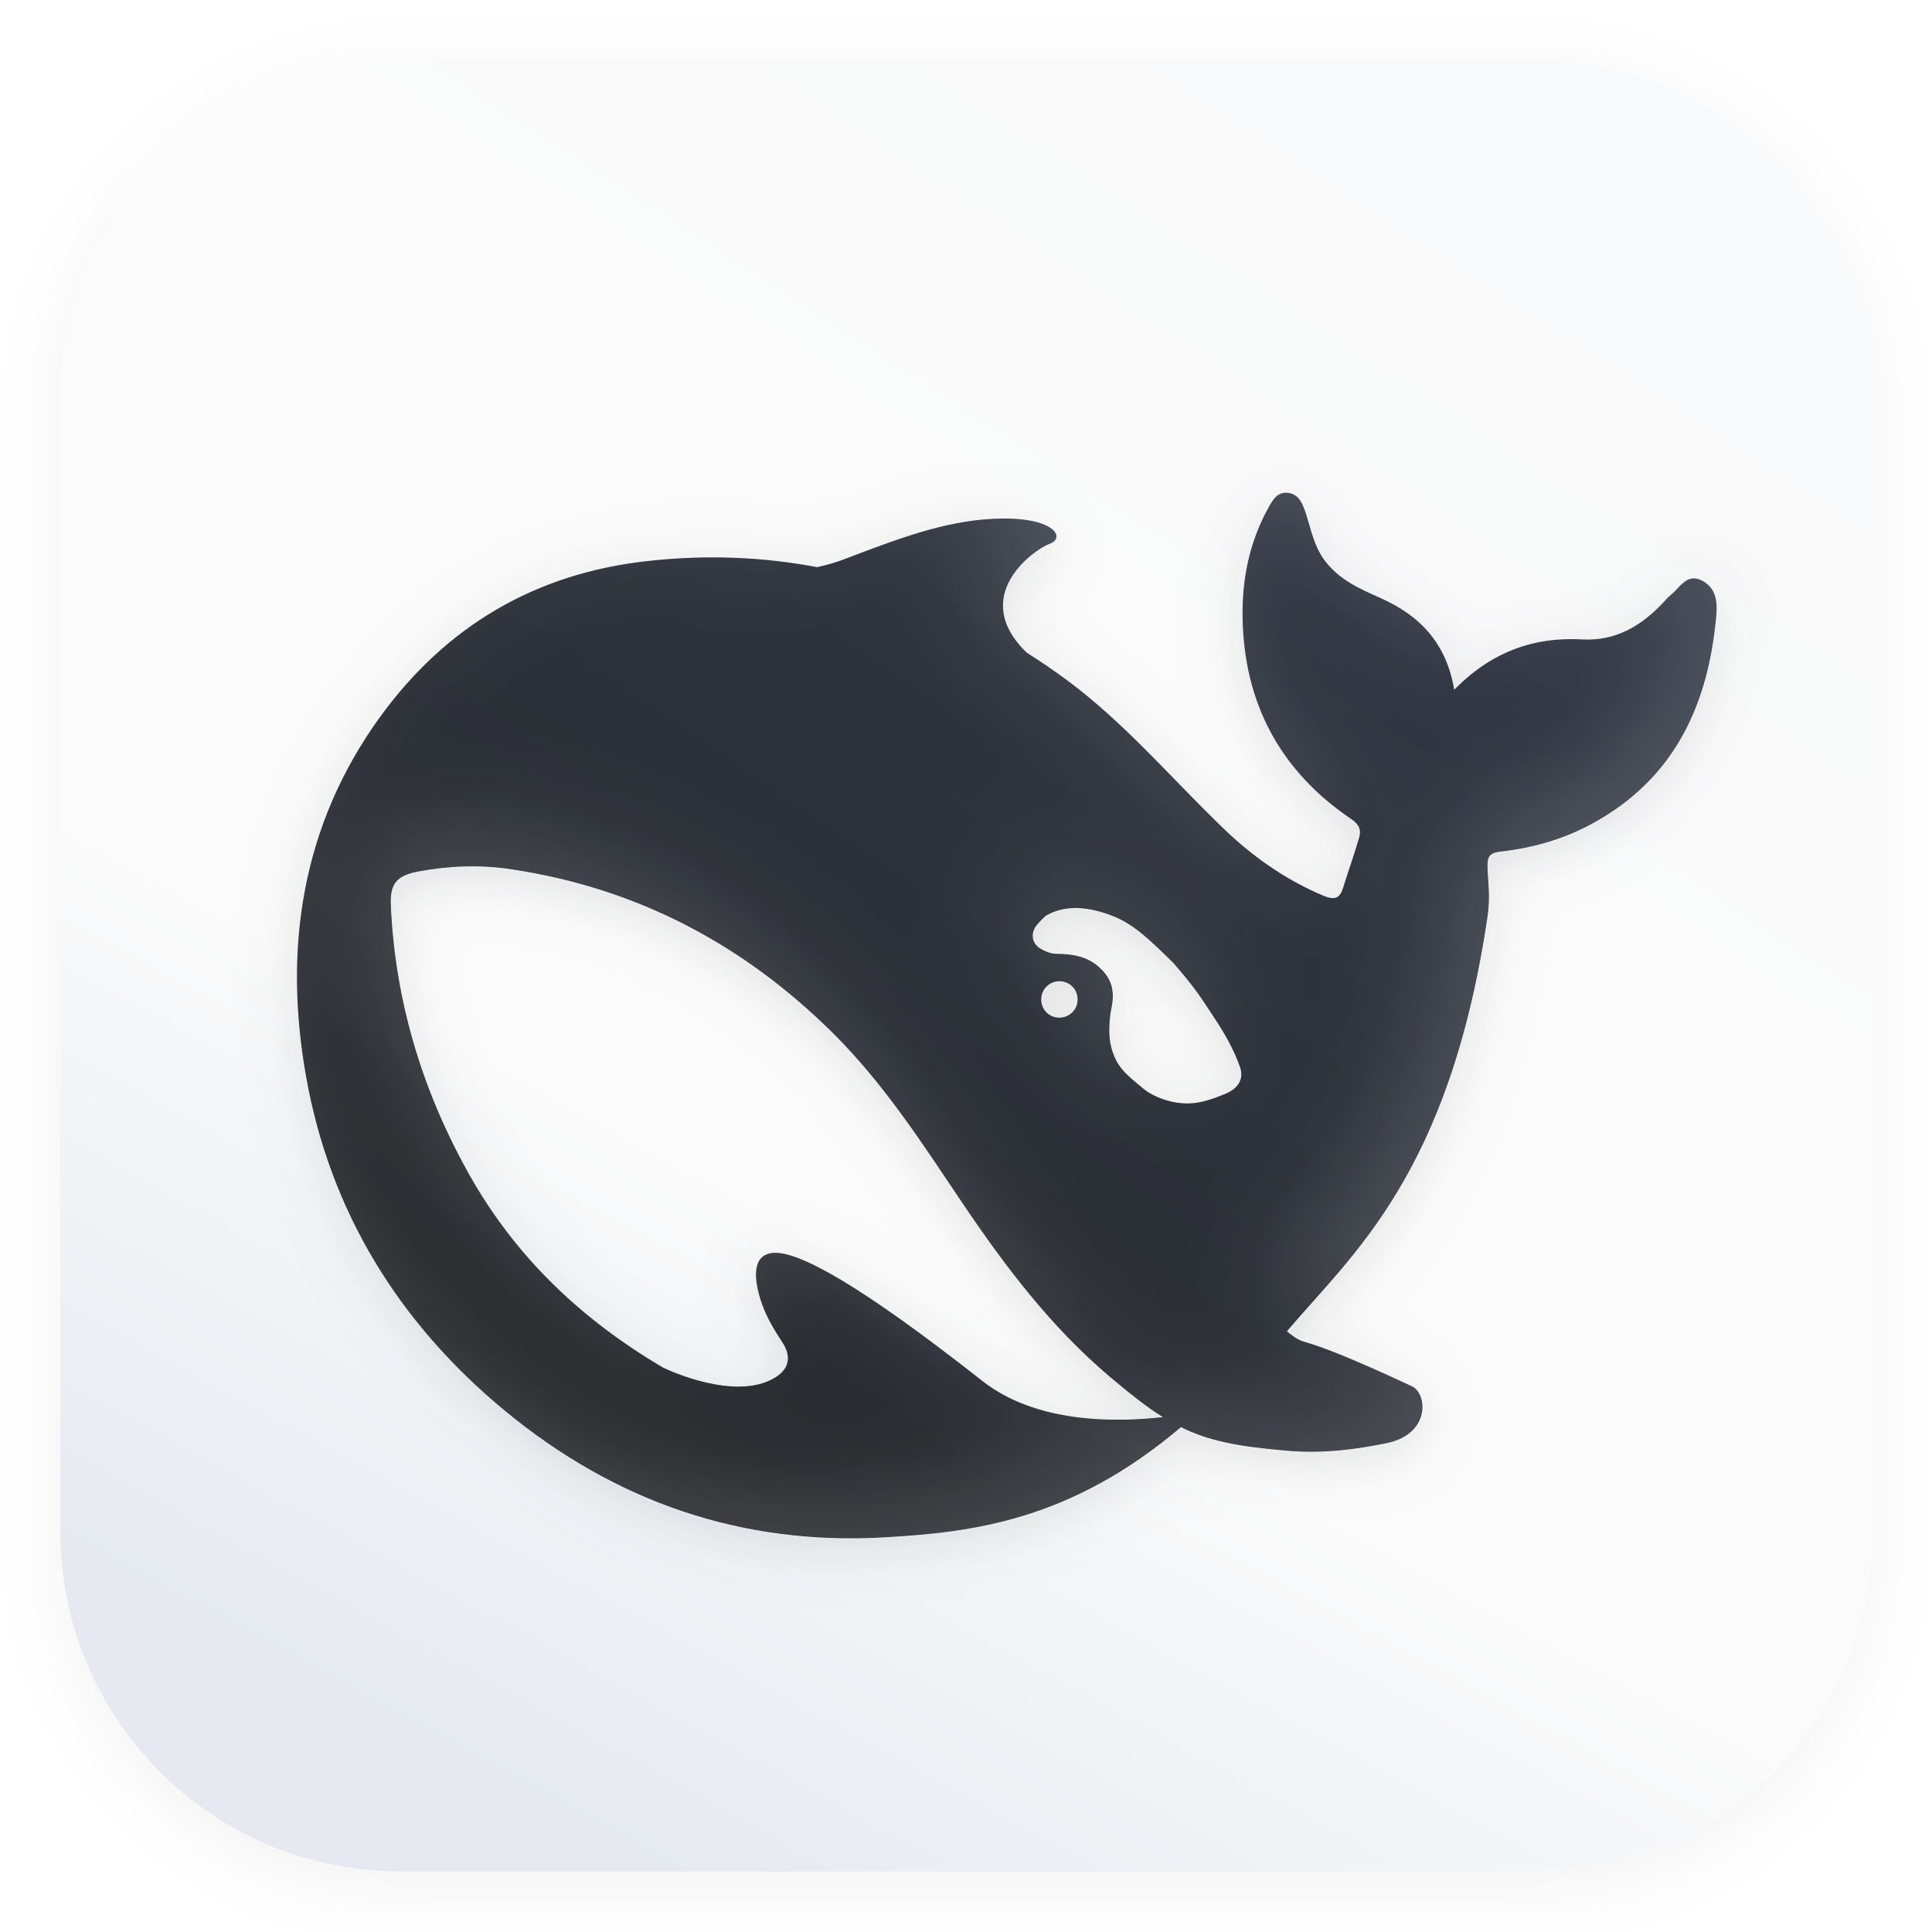
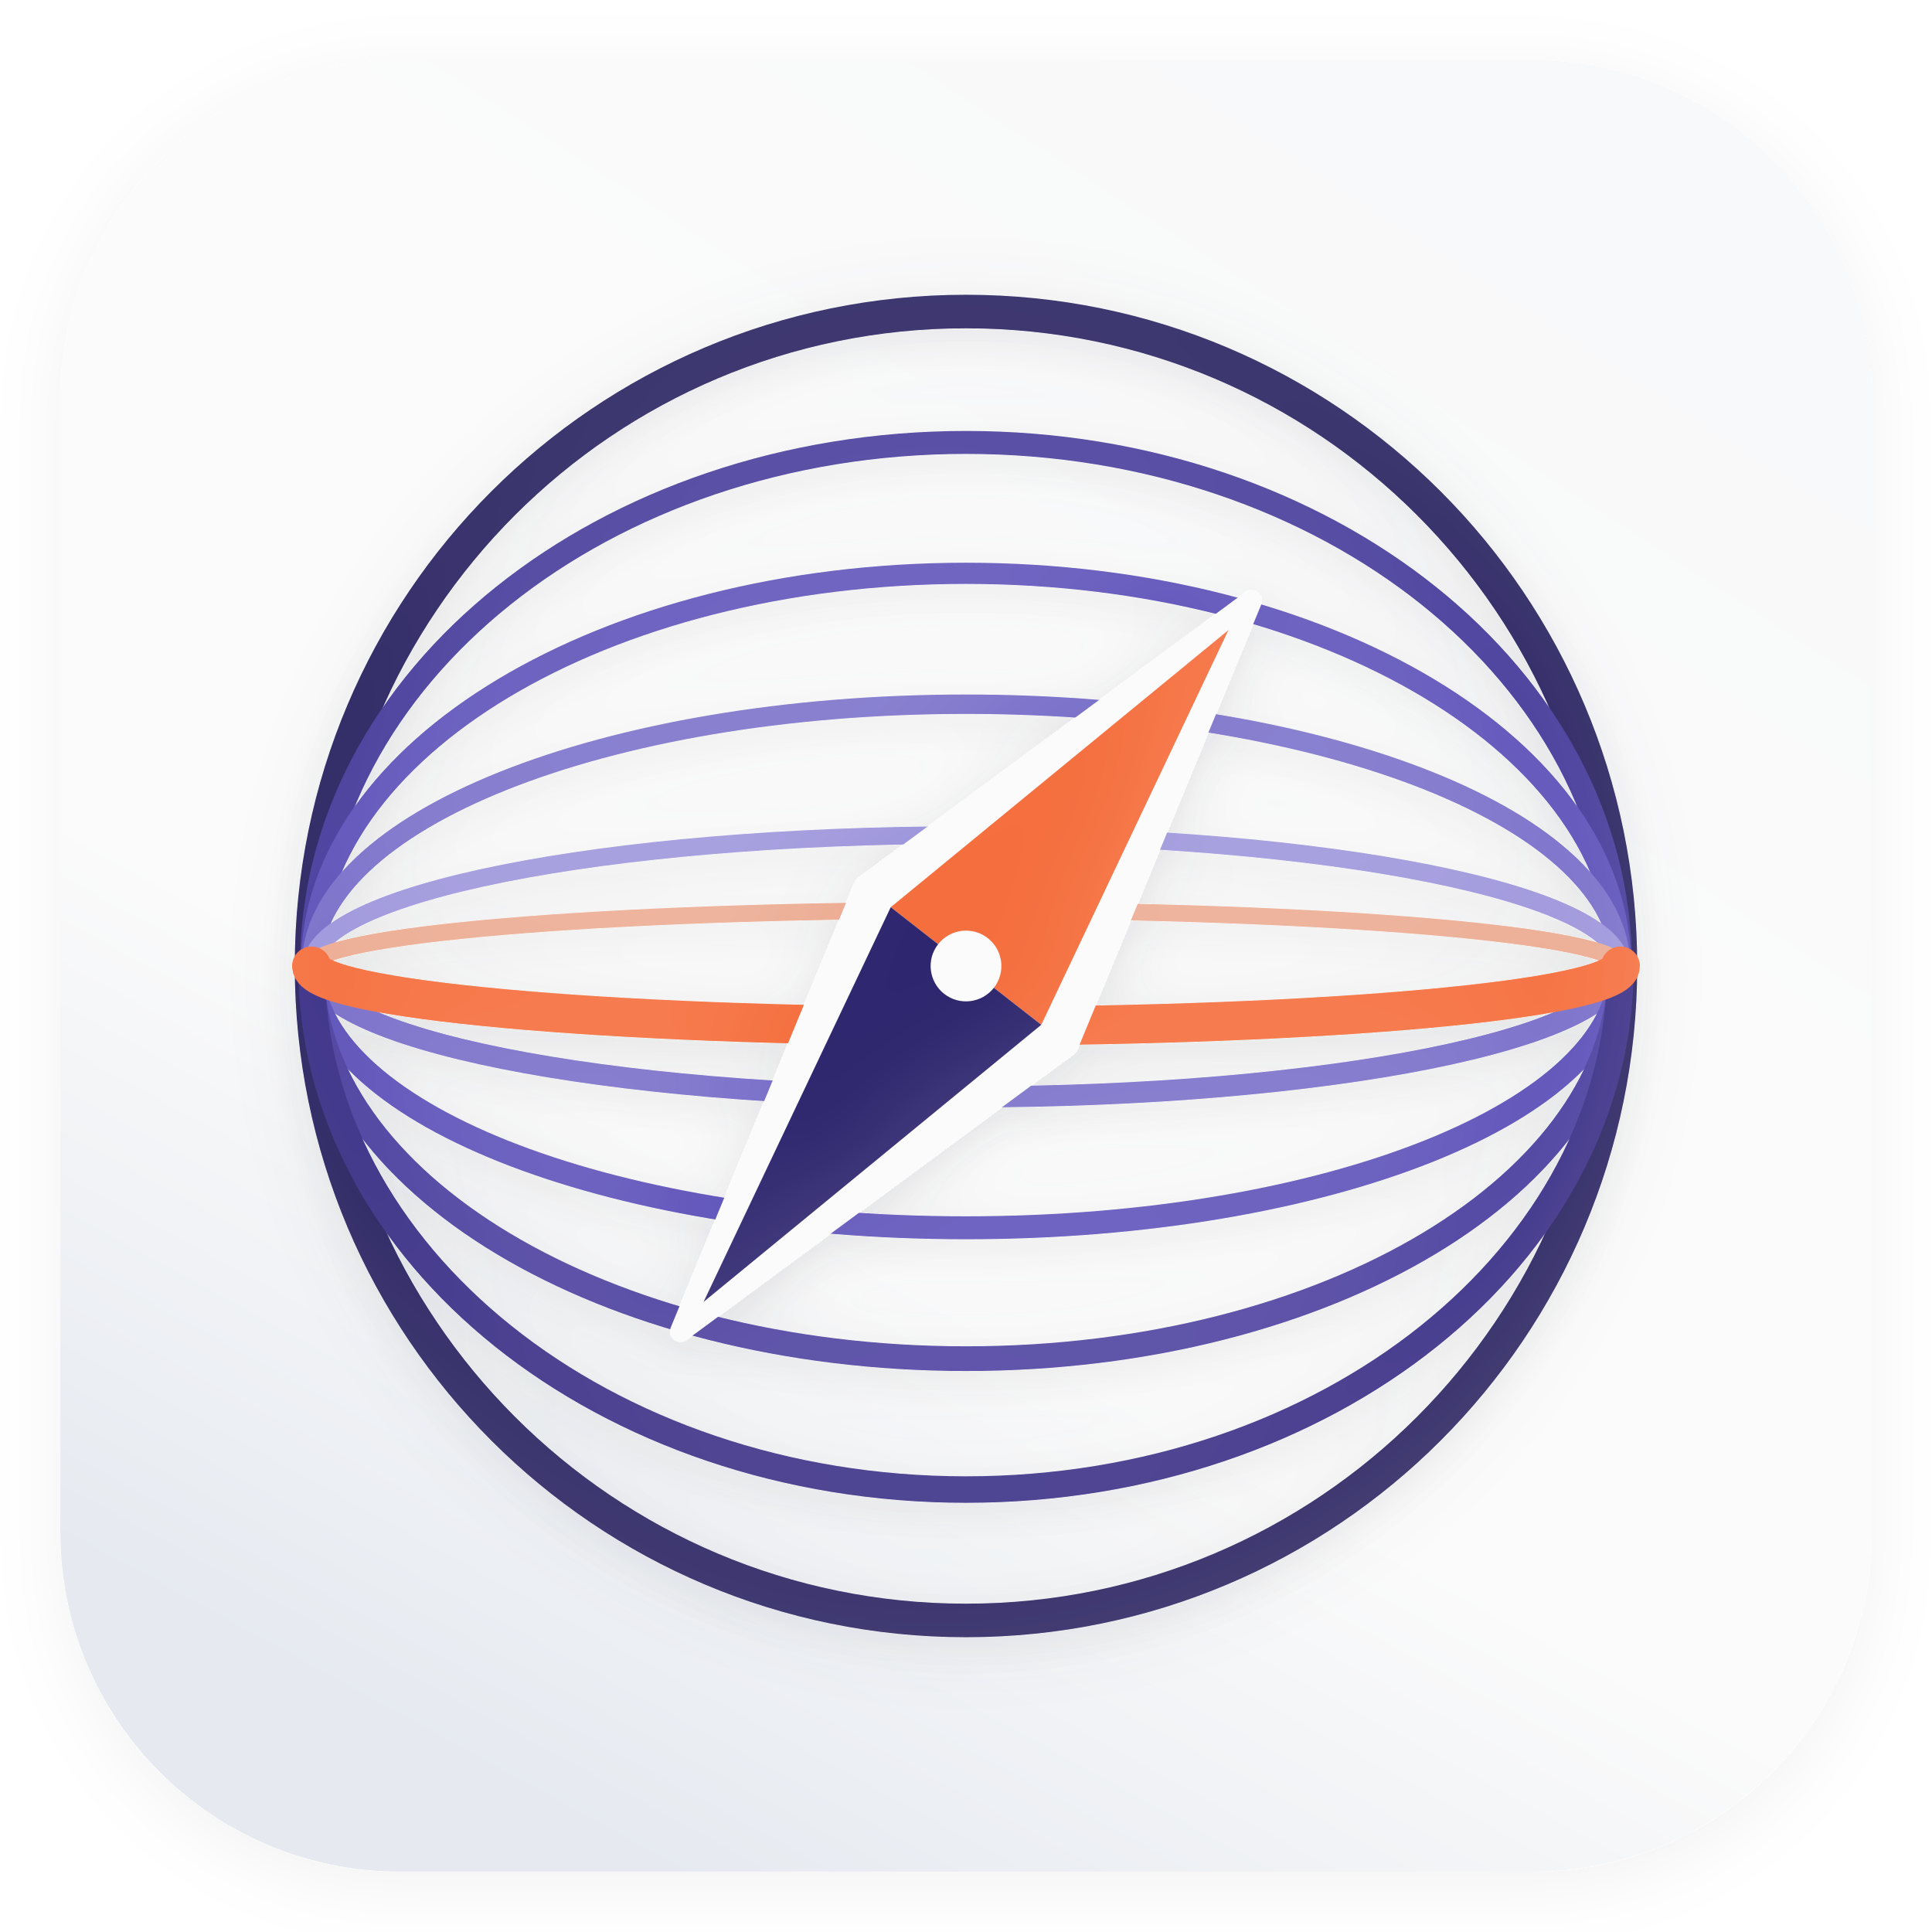
<svg xmlns="http://www.w3.org/2000/svg" width="1024" height="1024" viewBox="0 0 1024 1024" fill="none">
  <g transform="translate(32 32) scale(0.9375) translate(-40 -32)">
    <g filter="url(#filter0_d_1637_371)">
      <rect rx="192" width="1024" height="1024" transform="translate(40 32)" fill="#FBFBFB" />
      <rect rx="192" width="1024" height="1024" transform="translate(40 32)" fill="url(#paint0_linear_1637_371)" fill-opacity="0.4" />
      <rect rx="192" width="1024" height="1024" transform="translate(40 32)" fill="url(#paint1_linear_1637_371)" fill-opacity="0.8" />
      <g id="tray-glyph" filter="url(#filter1_ddi_1637_371)">
-         <path d="M968.002 326.025C959.5 321.85 955.842 329.804 950.865 333.835C949.162 335.143 947.722 336.834 946.283 338.393C933.859 351.673 919.336 360.407 900.376 359.363C872.649 357.804 848.963 366.525 828.035 387.759C823.586 361.583 808.812 345.951 786.313 335.936C774.536 330.729 762.64 325.51 754.401 314.186C748.645 306.112 747.074 297.127 744.195 288.274C742.36 282.936 740.538 277.465 734.385 276.554C727.718 275.51 725.103 281.112 722.476 285.803C712.006 304.95 707.952 326.039 708.349 347.405C709.26 395.463 729.54 433.742 769.823 460.962C774.404 464.094 775.579 467.212 774.14 471.771C771.394 481.153 768.119 490.257 765.241 499.639C763.406 505.624 760.66 506.933 754.256 504.329C732.154 495.08 713.049 481.417 696.175 464.874C667.524 437.138 641.633 406.536 609.325 382.566C601.733 376.964 594.154 371.758 586.298 366.802C553.33 334.773 590.616 308.464 599.251 305.333C608.282 302.082 602.393 290.877 573.214 291.009C544.048 291.141 517.364 300.906 483.353 313.935C478.389 315.891 473.147 317.318 467.786 318.494C436.917 312.64 404.873 311.332 371.377 315.111C308.332 322.141 257.975 351.964 220.953 402.876C176.471 464.081 166.014 533.624 178.835 606.153C192.302 682.594 231.291 745.887 291.194 795.372C353.328 846.68 424.876 871.813 506.498 866.99C556.076 864.122 611.279 857.489 673.532 804.74C689.23 812.55 705.708 815.681 733.052 818.02C754.111 819.976 774.391 816.976 790.076 813.726C814.674 808.519 812.971 785.726 804.072 781.564C731.995 747.962 747.826 761.638 733.435 750.565C770.06 707.198 825.263 662.139 846.85 516.156C848.553 504.567 847.114 497.273 846.85 487.892C846.718 482.157 848.025 479.95 854.574 479.303C872.623 477.215 890.156 472.273 906.238 463.42C952.938 437.892 971.765 395.965 976.215 345.7C976.875 338.01 976.083 330.069 967.976 326.039L968.002 326.025ZM561.067 778.432C491.222 723.477 457.343 705.374 443.347 706.154C430.263 706.933 432.626 721.918 435.505 731.682C438.515 741.315 442.436 747.962 447.929 756.418C451.718 762.021 454.346 770.345 444.14 776.609C421.641 790.549 382.533 771.918 380.698 771.006C335.174 744.182 297.109 708.757 270.293 660.316C244.389 613.698 229.35 563.685 226.868 510.302C226.208 497.406 230.01 492.847 242.831 490.508C259.704 487.376 277.106 486.729 293.98 489.2C365.264 499.625 425.959 531.523 476.844 582.052C505.878 610.831 527.861 645.213 550.491 678.815C574.561 714.492 600.452 748.49 633.42 776.358C645.066 786.122 654.348 793.548 663.247 799.019C636.431 802.018 591.698 802.666 561.08 778.445L561.067 778.432ZM594.55 562.905C594.55 557.171 599.132 552.625 604.888 552.625C606.195 552.625 607.371 552.876 608.414 553.273C609.853 553.801 611.16 554.581 612.203 555.744C614.038 557.567 615.081 560.17 615.081 562.905C615.081 568.64 610.5 573.185 604.743 573.185C598.987 573.185 594.537 568.627 594.537 562.905H594.55ZM698.539 616.301C691.871 619.037 685.19 621.375 678.787 621.64C668.845 622.155 657.992 618.125 652.103 613.17C642.953 605.479 636.404 601.185 633.658 587.773C632.483 582.039 633.13 573.185 634.186 568.111C636.536 557.171 633.922 550.141 626.212 543.759C619.927 538.553 611.952 537.112 603.185 537.112C599.911 537.112 596.914 535.685 594.682 534.509C591.025 532.686 588.015 528.127 590.893 522.525C591.804 520.701 596.254 516.275 597.297 515.495C609.206 508.716 622.937 510.936 635.625 516.01C647.403 520.833 656.288 529.686 669.109 542.186C682.193 557.289 684.543 561.465 692.003 572.789C697.892 581.642 703.252 590.759 706.909 601.185C709.128 607.699 706.249 613.038 698.539 616.288V616.301Z" fill="url(#paint2_linear_1637_371)" fill-opacity="0.9" />
+         <path d="M 182 544 A 370 370 0 1 0 922 544 A 370 370 0 1 0 182 544" stroke="#261F5E" stroke-width="19" />
+         <path d="M 182 544 A 370 296 0 0 1 922 544" stroke="#433899" stroke-width="13" stroke-linecap="round" />
+         <path d="M 182 544 A 370 222 0 0 1 922 544" stroke="#5B4FB8" stroke-width="12" stroke-linecap="round" />
+         <path d="M 182 544 A 370 148 0 0 1 922 544" stroke="#786EC9" stroke-width="11" stroke-linecap="round" />
+         <path d="M 182 544 A 370 74 0 0 1 922 544" stroke="#9D95DB" stroke-width="10" stroke-linecap="round" />
+         <path d="M 182 544 A 370 31.5 0 0 1 922 544" stroke="#ECAB92" stroke-width="9.5" stroke-linecap="round" />
+         <path d="M 182 544 A 370 74 0 0 0 922 544" stroke="#786EC9" stroke-width="12" stroke-linecap="round" />
+         <path d="M 182 544 A 370 148 0 0 0 922 544" stroke="#5B4FB8" stroke-width="13" stroke-linecap="round" />
+         <path d="M 182 544 A 370 222 0 0 0 922 544" stroke="#4A3E9E" stroke-width="14" stroke-linecap="round" />
+         <path d="M 182 544 A 370 296 0 0 0 922 544" stroke="#382D85" stroke-width="15" stroke-linecap="round" />
+         <path d="M 182 544 A 370 34 0 0 0 922 544" stroke="#F56E3D" stroke-width="22" stroke-linecap="round" />
+         <g transform="translate(552 544) rotate(38)">
+           <path d="M 0 -262 L 73 0 L 0 262 L -73 0 Z" fill="#FBFBFB" stroke="#FBFBFB" stroke-width="12" stroke-linejoin="round" />
+           <path d="M 0 -241 L 54 0 L -54 0 Z" fill="#F56E3D" />
+           <path d="M 0 241 L 54 0 L -54 0 Z" fill="#2E266E" />
+           <path d="M -20 0 A 20 20 0 1 0 20 0 A 20 20 0 1 0 -20 0 Z" fill="#FBFBFB" />
+         </g>
      </g>
    </g>
  </g>
  <defs>
    <filter id="filter0_d_1637_371" x="-8" y="-16" width="1120" height="1120" filterUnits="userSpaceOnUse" color-interpolation-filters="sRGB">
      <feFlood flood-opacity="0" result="BackgroundImageFix" />
      <feColorMatrix in="SourceAlpha" type="matrix" values="0 0 0 0 0 0 0 0 0 0 0 0 0 0 0 0 0 0 127 0" result="hardAlpha" />
      <feOffset dy="8" />
      <feGaussianBlur stdDeviation="20" />
      <feComposite in2="hardAlpha" operator="out" />
      <feColorMatrix type="matrix" values="0 0 0 0 0 0 0 0 0 0 0 0 0 0 0 0 0 0 0.05 0" />
      <feBlend mode="normal" in2="BackgroundImageFix" result="effect1_dropShadow_1637_371" />
      <feBlend mode="normal" in="BackgroundImageFix" in2="effect1_dropShadow_1637_371" result="BackgroundImageFix" />
      <feBlend mode="normal" in="SourceGraphic" in2="BackgroundImageFix" result="shape" />
    </filter>
-     <filter id="filter1_ddi_1637_371" x="133.744" y="240.427" width="882.652" height="671.147" filterUnits="userSpaceOnUse" color-interpolation-filters="sRGB">
+     <filter id="filter1_ddi_1637_371" x="-100" y="-100" width="1304" height="1304" filterUnits="userSpaceOnUse" color-interpolation-filters="sRGB">
      <feFlood flood-opacity="0" result="BackgroundImageFix" />
      <feColorMatrix in="SourceAlpha" type="matrix" values="0 0 0 0 0 0 0 0 0 0 0 0 0 0 0 0 0 0 127 0" result="hardAlpha" />
      <feOffset dy="4" />
      <feGaussianBlur stdDeviation="20" />
      <feComposite in2="hardAlpha" operator="out" />
      <feColorMatrix type="matrix" values="0 0 0 0 0.176 0 0 0 0 0.192 0 0 0 0 0.231 0 0 0 0.08 0" />
      <feBlend mode="normal" in2="BackgroundImageFix" result="effect1_dropShadow_1637_371" />
      <feColorMatrix in="SourceAlpha" type="matrix" values="0 0 0 0 0 0 0 0 0 0 0 0 0 0 0 0 0 0 127 0" result="hardAlpha" />
      <feOffset dy="8" />
      <feGaussianBlur stdDeviation="8" />
      <feComposite in2="hardAlpha" operator="out" />
      <feColorMatrix type="matrix" values="0 0 0 0 0.173 0 0 0 0 0.188 0 0 0 0 0.224 0 0 0 0.04 0" />
      <feBlend mode="normal" in2="effect1_dropShadow_1637_371" result="effect2_dropShadow_1637_371" />
      <feBlend mode="normal" in="SourceGraphic" in2="BackgroundImageFix" result="shape" />
      <feColorMatrix in="SourceAlpha" type="matrix" values="0 0 0 0 0 0 0 0 0 0 0 0 0 0 0 0 0 0 127 0" result="hardAlpha" />
      <feOffset dx="-16" dy="-20" />
      <feGaussianBlur stdDeviation="30" />
      <feComposite in2="hardAlpha" operator="arithmetic" k2="-1" k3="1" />
      <feColorMatrix type="matrix" values="0 0 0 0 1 0 0 0 0 1 0 0 0 0 1 0 0 0 0.15 0" />
      <feBlend mode="normal" in2="shape" result="effect3_innerShadow_1637_371" />
      <feBlend mode="normal" in="effect3_innerShadow_1637_371" in2="effect2_dropShadow_1637_371" result="effect3_innerShadow_1637_371" />
    </filter>
    <linearGradient id="paint0_linear_1637_371" x1="973.58" y1="1.59609e-05" x2="378.123" y2="917.86" gradientUnits="userSpaceOnUse">
      <stop offset="0.142" stop-color="#D4DBE9" />
      <stop offset="0.486" stop-color="#FBFBFB" />
    </linearGradient>
    <linearGradient id="paint1_linear_1637_371" x1="603.371" y1="445.063" x2="239.356" y2="1111.41" gradientUnits="userSpaceOnUse">
      <stop offset="0.363" stop-color="#FBFBFB" />
      <stop offset="0.83" stop-color="#E1E6EE" />
    </linearGradient>
-     <linearGradient id="paint2_linear_1637_371" x1="849.855" y1="39.085" x2="331.636" y2="802.645" gradientUnits="userSpaceOnUse">
-       <stop offset="0.086" stop-color="#1C2434" />
-       <stop offset="1" stop-color="#0F1115" />
-     </linearGradient>
  </defs>
</svg>
